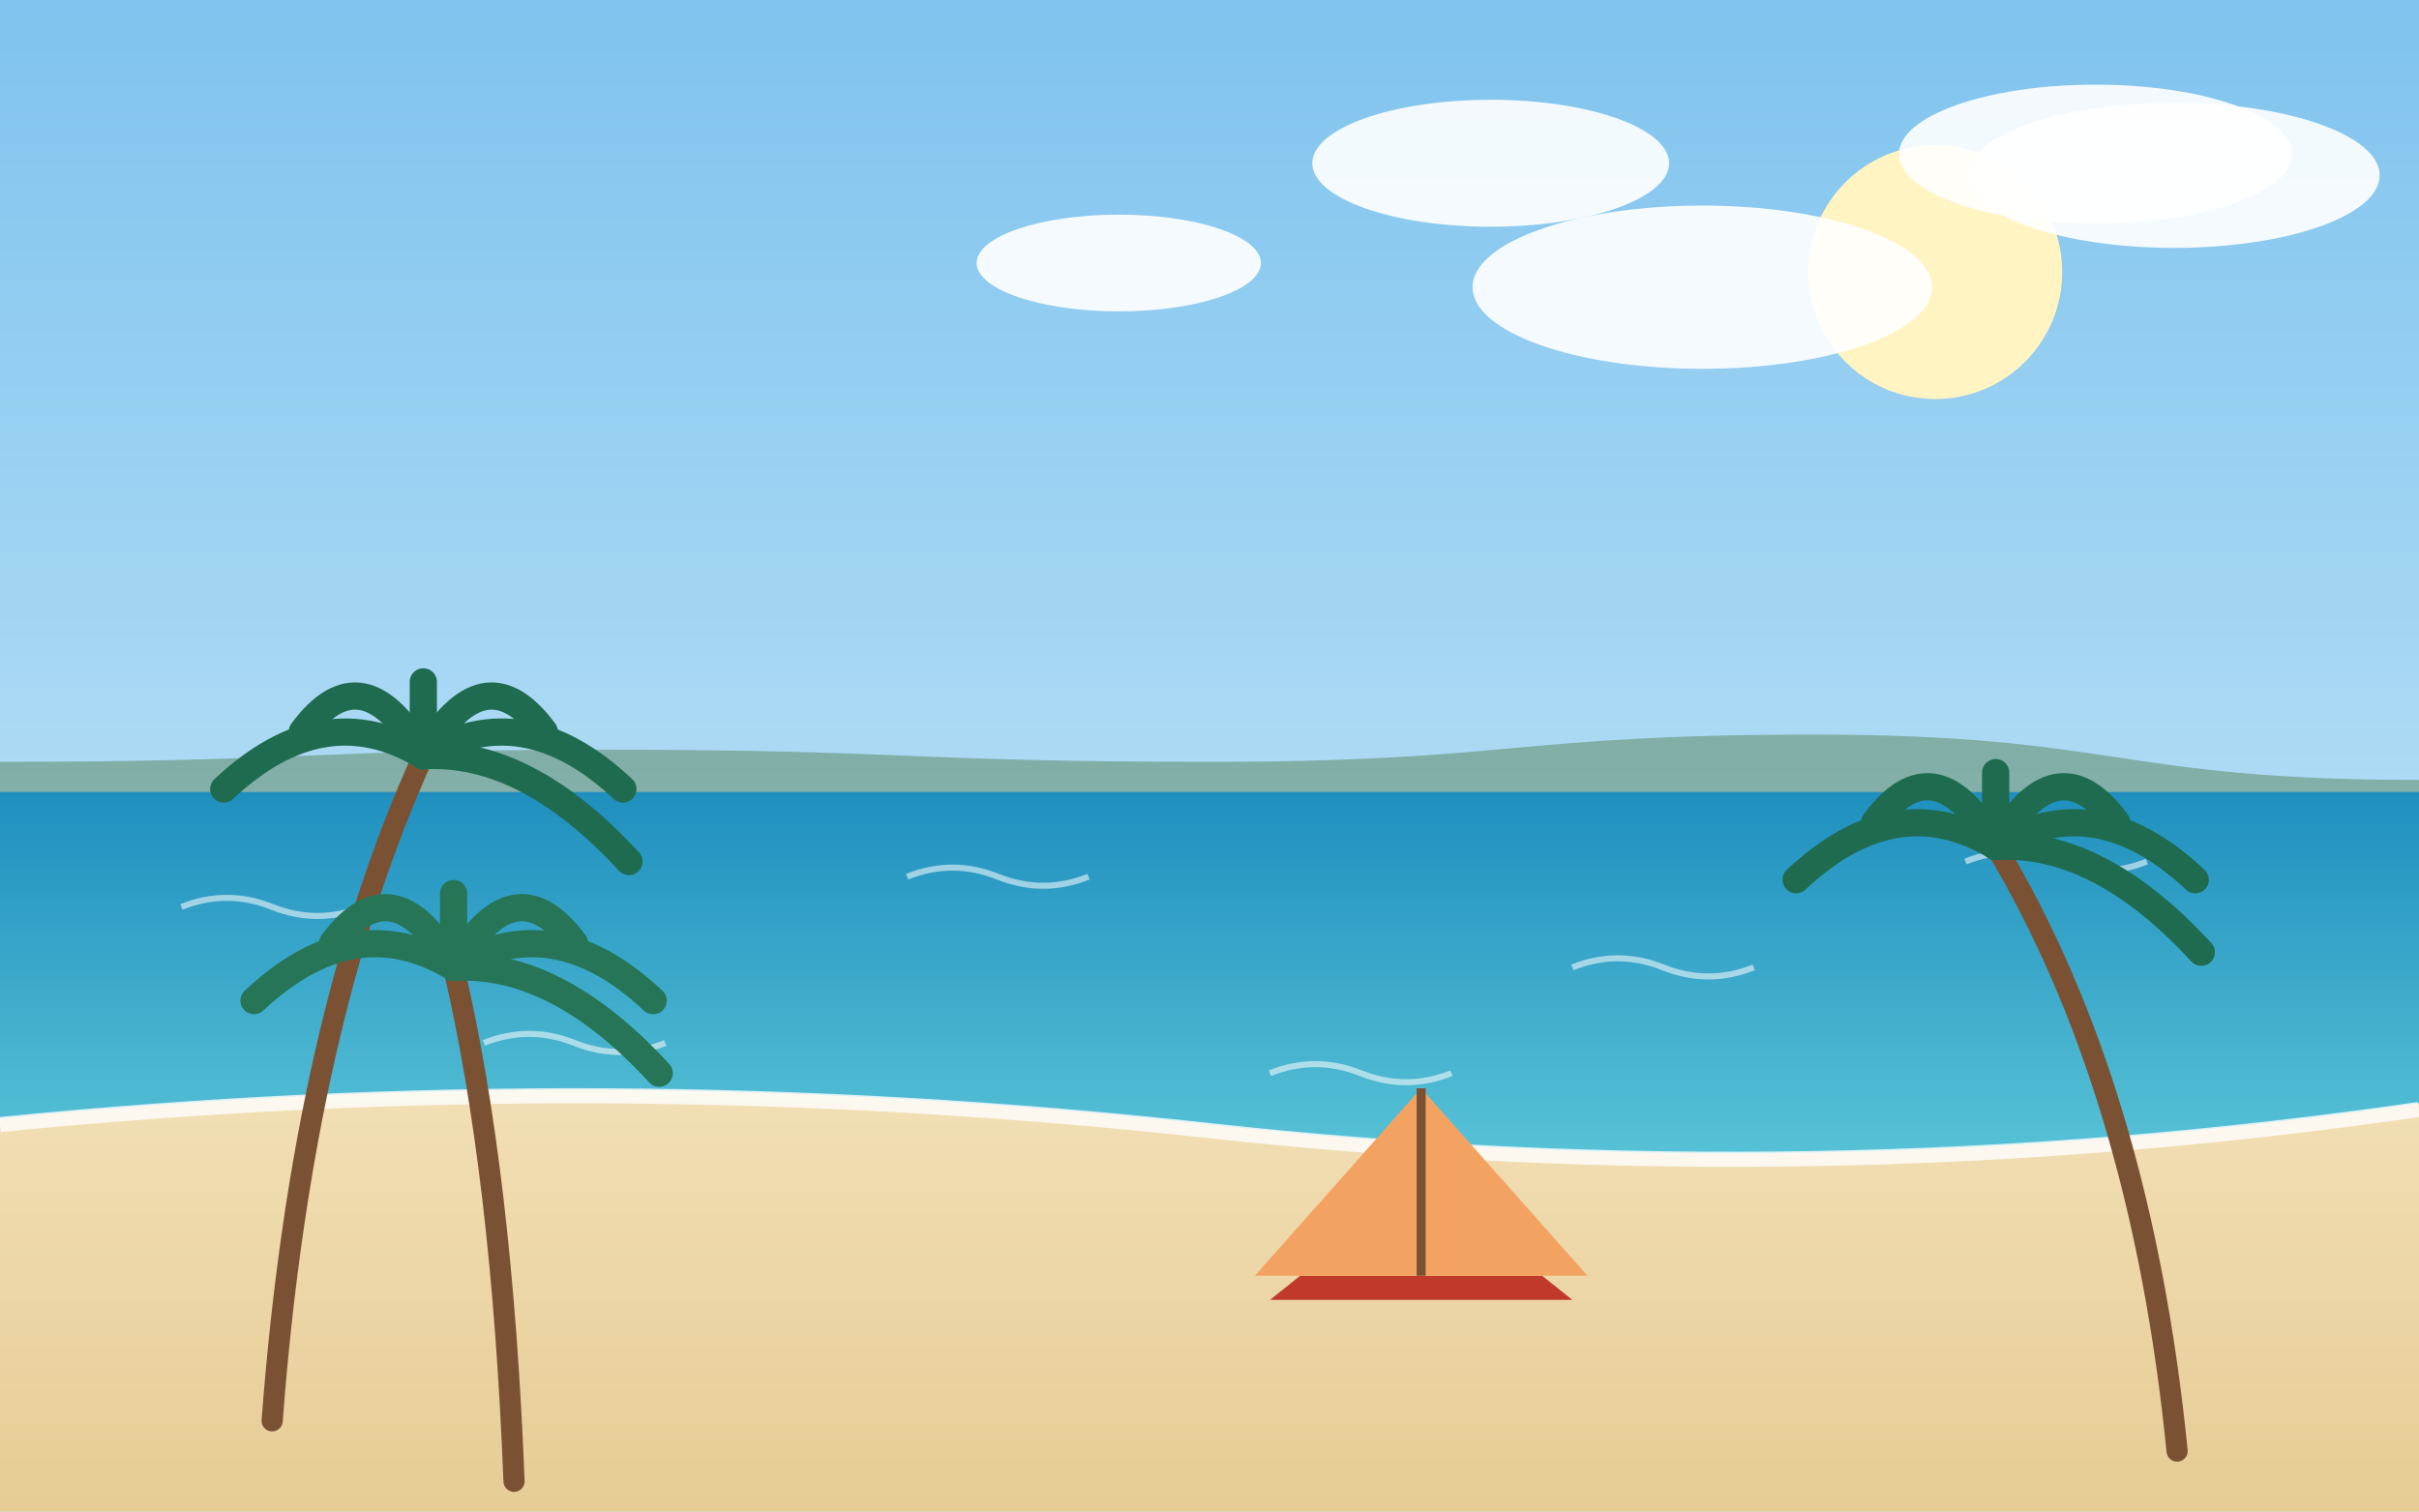
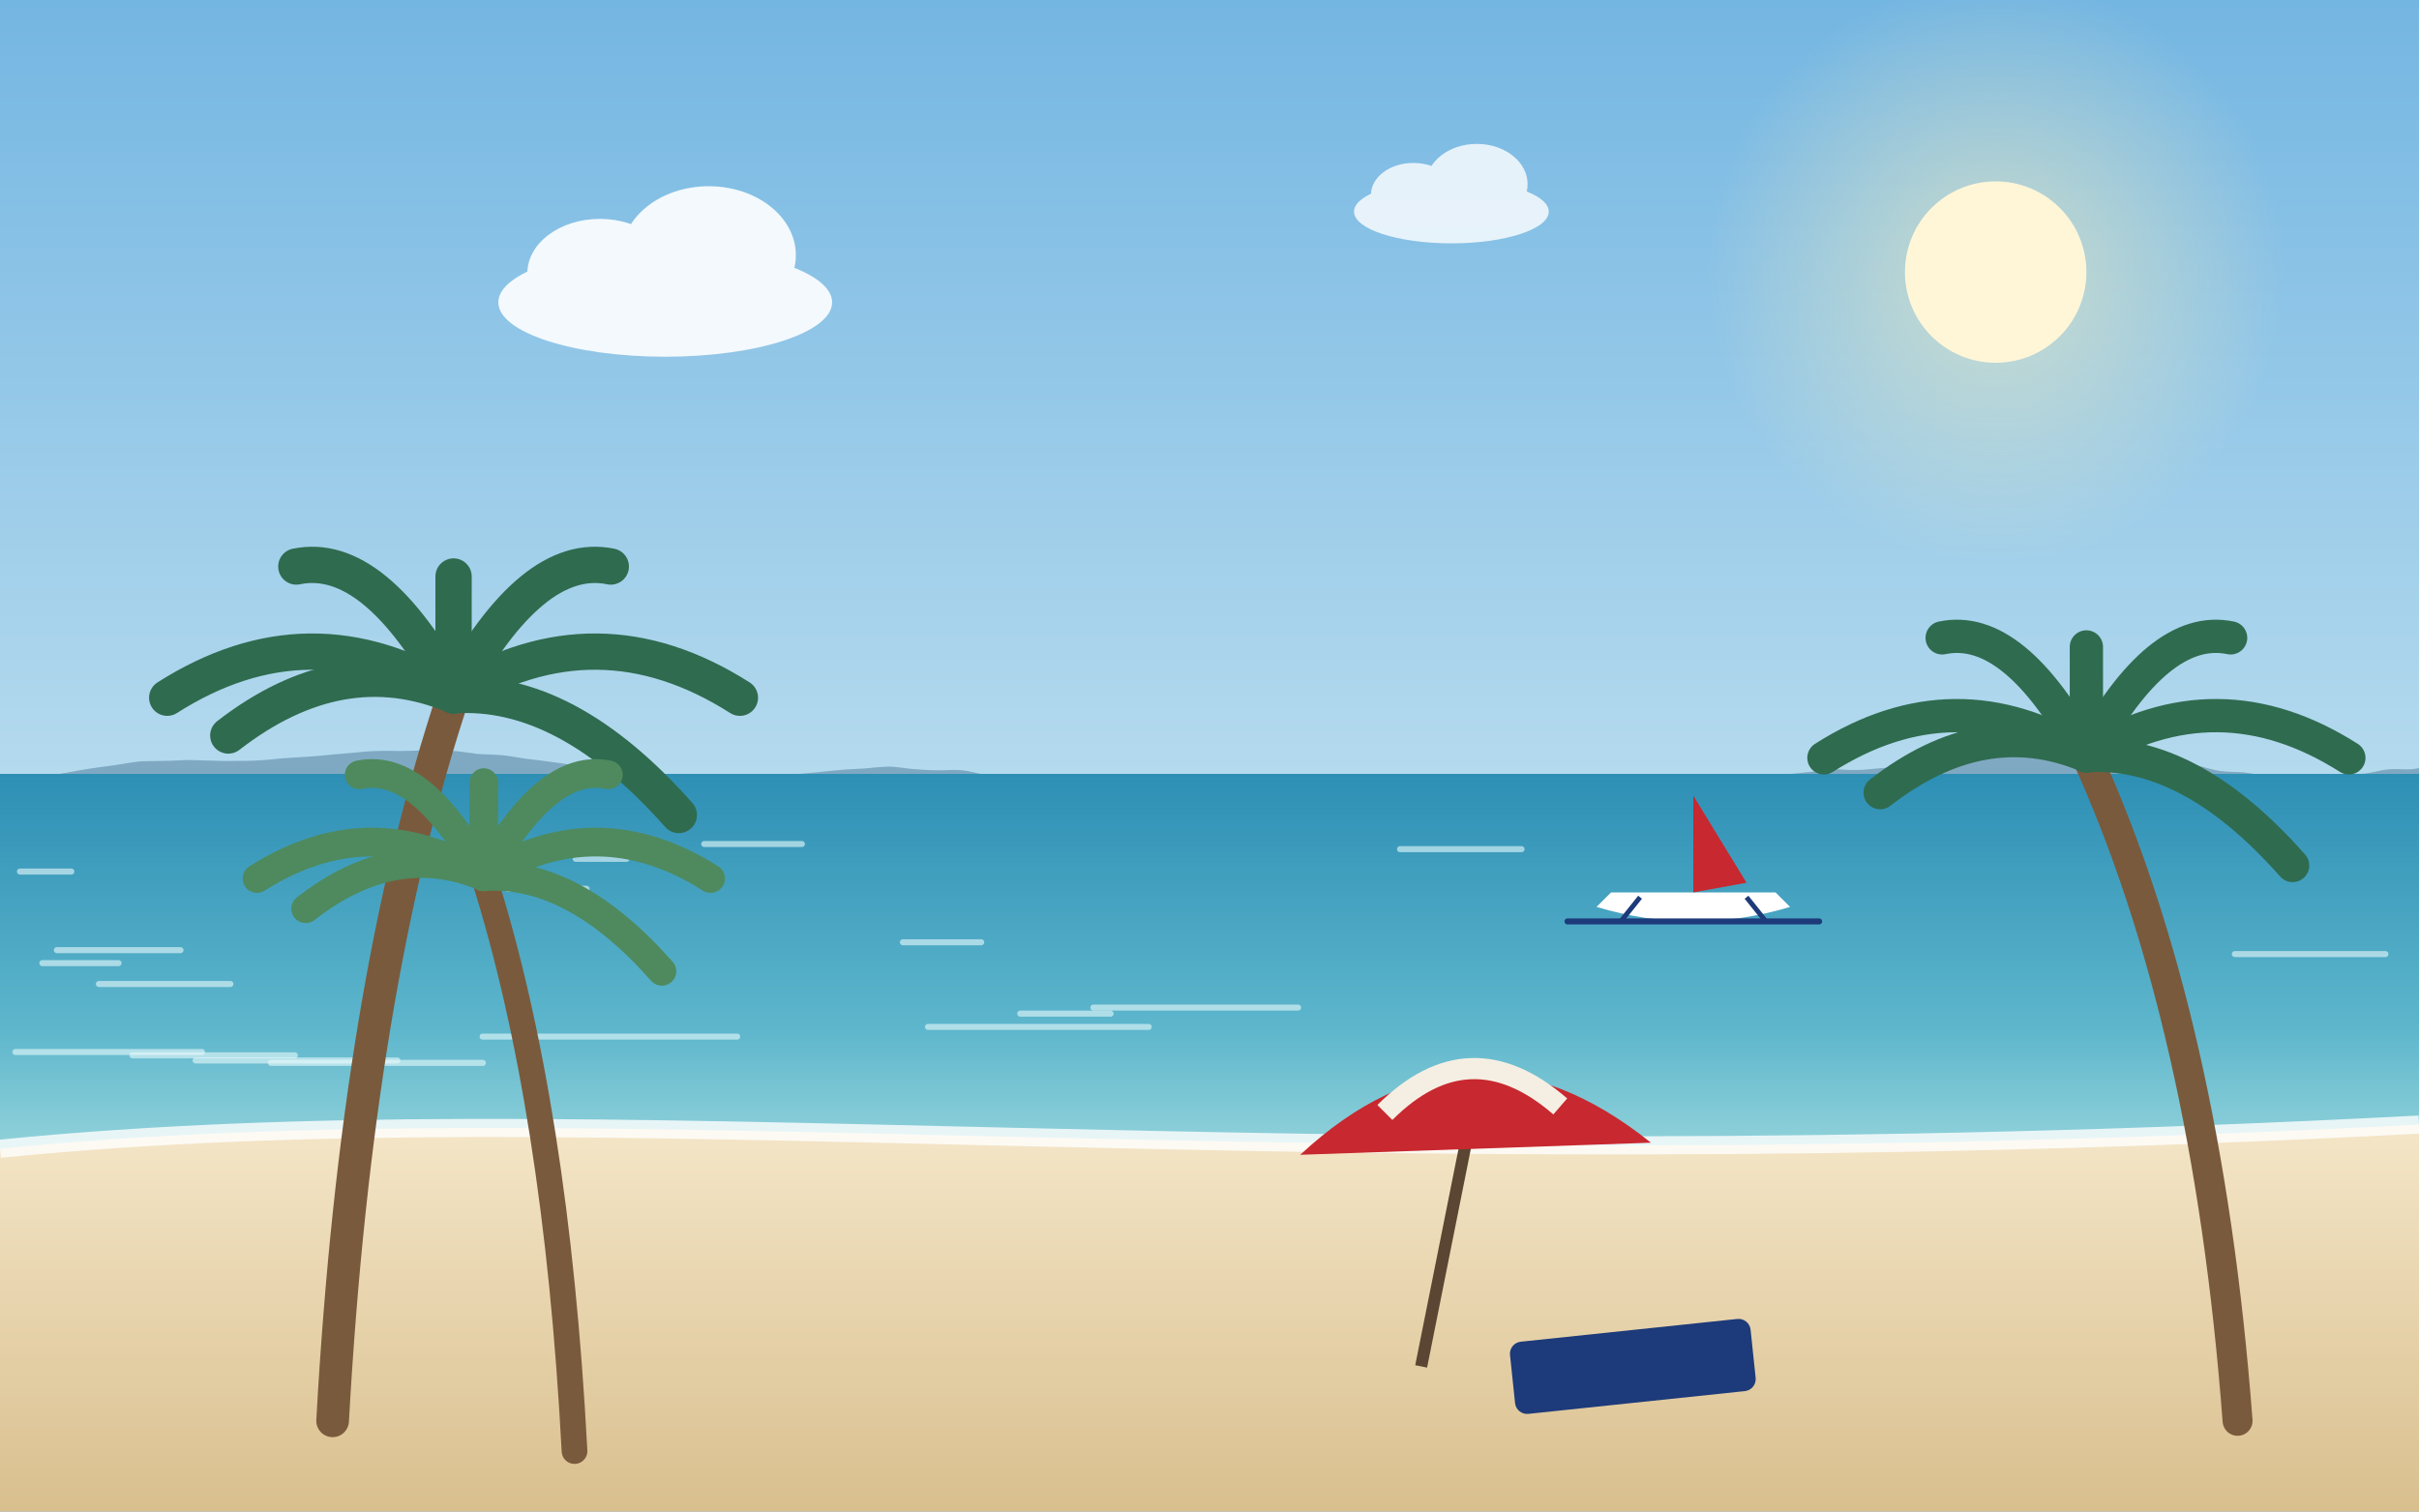
<svg xmlns="http://www.w3.org/2000/svg" viewBox="0 0 800 500" preserveAspectRatio="xMidYMid slice">
  <defs>
-     <linearGradient id="sky" x1="0" y1="0" x2="0" y2="1">
-       <stop offset="0" stop-color="#7fc3ee" />
-       <stop offset="1" stop-color="#d8f0fb" />
+     <linearGradient id="s14l1" x1="0" y1="0" x2="0" y2="1">
+       <stop offset="0" stop-color="#74B6E2" />
+       <stop offset="0.6" stop-color="#BFE0F0" />
+       <stop offset="1" stop-color="#EAF3F2" />
    </linearGradient>
-     <linearGradient id="sea" x1="0" y1="0" x2="0" y2="1">
-       <stop offset="0" stop-color="#1f8fbf" />
-       <stop offset="1" stop-color="#57c2d6" />
+     <radialGradient id="s14r2" cx="0.5" cy="0.5" r="0.5">
+       <stop offset="0" stop-color="#FFF0B8" stop-opacity="0.55" />
+       <stop offset="1" stop-color="#FFF0B8" stop-opacity="0" />
+     </radialGradient>
+     <linearGradient id="s14l3" x1="0" y1="0" x2="0" y2="1">
+       <stop offset="0" stop-color="#2E8FB5" />
+       <stop offset="0.6" stop-color="#5DB6CC" />
+       <stop offset="1" stop-color="#A6DDE0" />
    </linearGradient>
-     <linearGradient id="sand" x1="0" y1="0" x2="0" y2="1">
-       <stop offset="0" stop-color="#f2dfb5" />
-       <stop offset="1" stop-color="#e6cc95" />
+     <linearGradient id="s14l4" x1="0" y1="0" x2="0" y2="1">
+       <stop offset="0" stop-color="#F4E6C8" />
+       <stop offset="1" stop-color="#D9BF8E" />
    </linearGradient>
  </defs>
-   <rect width="800" height="500" fill="url(#sky)" />
-   <circle cx="640" cy="90" r="42" fill="#fff4c2" />
-   <ellipse cx="370" cy="87" rx="47" ry="16" fill="#ffffff" opacity="0.9" />
-   <ellipse cx="693" cy="51" rx="65" ry="23" fill="#ffffff" opacity="0.9" />
-   <ellipse cx="719" cy="58" rx="68" ry="24" fill="#ffffff" opacity="0.9" />
-   <ellipse cx="493" cy="54" rx="59" ry="21" fill="#ffffff" opacity="0.9" />
-   <ellipse cx="563" cy="95" rx="76" ry="27" fill="#ffffff" opacity="0.9" />
-   <path d="M0,500 L0,252 C100,252 100,248 200,248 C300,248 300,252 400,252 C500,252 500,243 600,243 C700,243 700,258 800,258 L800,500 Z" fill="#6f9c86" opacity="0.7" />
-   <rect x="0" y="262" width="800" height="120" fill="url(#sea)" />
-   <path d="M60,300 q15,-6 30,0 t30,0" stroke="#ffffff" stroke-opacity="0.55" stroke-width="2" fill="none" />
-   <path d="M300,290 q15,-6 30,0 t30,0" stroke="#ffffff" stroke-opacity="0.55" stroke-width="2" fill="none" />
-   <path d="M520,320 q15,-6 30,0 t30,0" stroke="#ffffff" stroke-opacity="0.55" stroke-width="2" fill="none" />
-   <path d="M650,285 q15,-6 30,0 t30,0" stroke="#ffffff" stroke-opacity="0.55" stroke-width="2" fill="none" />
-   <path d="M160,345 q15,-6 30,0 t30,0" stroke="#ffffff" stroke-opacity="0.55" stroke-width="2" fill="none" />
-   <path d="M420,355 q15,-6 30,0 t30,0" stroke="#ffffff" stroke-opacity="0.55" stroke-width="2" fill="none" />
-   <path d="M0,370 Q200,350 400,372 T800,365 L800,500 L0,500 Z" fill="url(#sand)" />
-   <path d="M0,372 Q200,352 400,374 T800,367" stroke="#ffffff" stroke-width="5" fill="none" opacity="0.8" />
-   <path d="M90,470 Q100.0,338.0 140,250" stroke="#7a5233" stroke-width="7" fill="none" stroke-linecap="round" />
-   <path d="M140,250 Q107,230 74,261" stroke="#1f6b4f" stroke-width="9" fill="none" stroke-linecap="round" />
-   <path d="M140,250 Q120,215 100,242" stroke="#1f6b4f" stroke-width="9" fill="none" stroke-linecap="round" />
-   <path d="M140,250 Q140,210 140,235" stroke="#1f6b4f" stroke-width="9" fill="none" stroke-linecap="round" />
-   <path d="M140,250 Q160,215 180,242" stroke="#1f6b4f" stroke-width="9" fill="none" stroke-linecap="round" />
-   <path d="M140,250 Q173,230 206,261" stroke="#1f6b4f" stroke-width="9" fill="none" stroke-linecap="round" />
-   <path d="M140,250 Q174,248 208,285" stroke="#1f6b4f" stroke-width="9" fill="none" stroke-linecap="round" />
-   <path d="M170,490 Q166.0,388.0 150,320" stroke="#7a5233" stroke-width="7" fill="none" stroke-linecap="round" />
-   <path d="M150,320 Q117,300 84,331" stroke="#257556" stroke-width="9" fill="none" stroke-linecap="round" />
-   <path d="M150,320 Q130,285 110,312" stroke="#257556" stroke-width="9" fill="none" stroke-linecap="round" />
-   <path d="M150,320 Q150,280 150,305" stroke="#257556" stroke-width="9" fill="none" stroke-linecap="round" />
-   <path d="M150,320 Q170,285 190,312" stroke="#257556" stroke-width="9" fill="none" stroke-linecap="round" />
-   <path d="M150,320 Q183,300 216,331" stroke="#257556" stroke-width="9" fill="none" stroke-linecap="round" />
-   <path d="M150,320 Q184,318 218,355" stroke="#257556" stroke-width="9" fill="none" stroke-linecap="round" />
-   <path d="M720,480 Q708.0,360.0 660,280" stroke="#7a5233" stroke-width="7" fill="none" stroke-linecap="round" />
-   <path d="M660,280 Q627,260 594,291" stroke="#1f6b4f" stroke-width="9" fill="none" stroke-linecap="round" />
-   <path d="M660,280 Q640,245 620,272" stroke="#1f6b4f" stroke-width="9" fill="none" stroke-linecap="round" />
-   <path d="M660,280 Q660,240 660,265" stroke="#1f6b4f" stroke-width="9" fill="none" stroke-linecap="round" />
-   <path d="M660,280 Q680,245 700,272" stroke="#1f6b4f" stroke-width="9" fill="none" stroke-linecap="round" />
-   <path d="M660,280 Q693,260 726,291" stroke="#1f6b4f" stroke-width="9" fill="none" stroke-linecap="round" />
-   <path d="M660,280 Q694,278 728,315" stroke="#1f6b4f" stroke-width="9" fill="none" stroke-linecap="round" />
-   <g transform="translate(470,430)">
-     <path d="M-50,0 h100 l-10,-8 h-80 Z" fill="#c0392b" />
-     <path d="M0,-70 L-55,-8 h110 Z" fill="#f4a261" />
-     <path d="M0,-70 v62" stroke="#7a5233" stroke-width="3" />
+   <rect width="800" height="500" fill="url(#s14l1)" />
+   <circle cx="660" cy="90" r="96.0" fill="url(#s14r2)" />
+   <circle cx="660" cy="90" r="30" fill="#FFF6D8" />
+   <g fill="#FFFFFF" opacity="0.9" transform="translate(220 100) scale(1.2)">
+     <ellipse cx="0" cy="0" rx="46" ry="15" />
+     <ellipse cx="-18" cy="-8" rx="20" ry="15" />
+     <ellipse cx="12" cy="-13" rx="24" ry="19" />
  </g>
+   <g fill="#FFFFFF" opacity="0.8" transform="translate(480 70) scale(0.7)">
+     <ellipse cx="0" cy="0" rx="46" ry="15" />
+     <ellipse cx="-18" cy="-8" rx="20" ry="15" />
+     <ellipse cx="12" cy="-13" rx="24" ry="19" />
+   </g>
+   <path d="M-10,263.7 C-8.7,263.4 -4.7,262.3 -2,261.5 C0.7,260.8 3.3,260.1 6,259.3 C8.7,258.6 11.3,257.6 14,257 C16.7,256.4 19.3,256.1 22,255.6 C24.7,255.1 27.3,254.6 30,254.2 C32.7,253.8 35.3,253.5 38,253.1 C40.7,252.7 43.3,252.2 46,251.9 C48.7,251.7 51.3,251.8 54,251.7 C56.7,251.7 59.3,251.5 62,251.4 C64.7,251.4 67.3,251.6 70,251.6 C72.7,251.7 75.3,251.8 78,251.7 C80.7,251.7 83.3,251.7 86,251.5 C88.7,251.4 91.3,251 94,250.8 C96.7,250.6 99.3,250.5 102,250.3 C104.7,250.1 107.3,249.9 110,249.6 C112.7,249.4 115.3,249.1 118,248.9 C120.7,248.6 123.3,248.4 126,248.4 C128.7,248.3 131.3,248.5 134,248.4 C136.7,248.4 139.3,248.2 142,248.1 C144.7,248.1 147.3,248.2 150,248.4 C152.7,248.6 155.3,249.1 158,249.4 C160.7,249.6 163.3,249.6 166,249.8 C168.7,250.1 171.3,250.6 174,251 C176.7,251.3 179.3,251.6 182,252 C184.7,252.3 187.3,252.7 190,253.2 C192.7,253.7 195.3,254.4 198,254.9 C200.7,255.3 203.3,255.5 206,255.9 C208.7,256.3 211.3,256.8 214,257.3 C216.7,257.7 219.3,258.2 222,258.4 C224.7,258.5 227.3,258.4 230,258.3 C232.7,258.2 235.3,257.7 238,257.6 C240.7,257.6 243.3,258 246,257.9 C248.7,257.8 251.3,257.3 254,257.1 C256.7,256.8 259.3,256.4 262,256.2 C264.7,255.9 267.3,255.8 270,255.5 C272.7,255.2 275.3,254.9 278,254.7 C280.7,254.4 283.3,254.4 286,254.2 C288.7,254 291.3,253.6 294,253.6 C296.7,253.6 299.3,254.2 302,254.4 C304.7,254.6 307.3,254.8 310,254.8 C312.7,254.9 315.3,254.5 318,254.8 C320.7,255 323.3,255.9 326,256.3 C328.7,256.7 331.3,257 334,257.3 C336.7,257.5 339.3,257.7 342,258 C344.7,258.3 347.3,258.7 350,259 C352.7,259.3 355.3,259.4 358,259.7 C360.7,260 363.3,260.5 366,260.7 C368.7,260.8 371.3,260.6 374,260.6 C376.7,260.7 379.3,261.2 382,261.2 C384.7,261.3 387.3,260.9 390,261 C392.7,261.1 395.3,261.5 398,261.7 C400.7,261.9 403.3,262 406,262.1 C408.7,262.2 411.3,262.1 414,262.2 C416.7,262.4 419.3,262.8 422,263.1 C424.7,263.5 427.3,264.1 430,264.5 C432.7,264.9 435.3,265.2 438,265.6 C440.7,265.9 443.3,266.3 446,266.7 C448.7,267.1 451.3,267.4 454,267.8 C456.7,268.2 459.3,268.7 462,269.2 C464.7,269.7 467.3,270.4 470,270.6 C472.7,270.9 475.3,270.6 478,270.8 C480.7,271 483.3,271.8 486,271.8 C488.7,271.9 491.3,271.2 494,271 C496.7,270.9 499.3,271.3 502,271 C504.7,270.7 507.3,269.7 510,269.2 C512.7,268.8 515.3,268.8 518,268.3 C520.7,267.9 523.3,267 526,266.3 C528.7,265.7 531.3,264.9 534,264.3 C536.7,263.6 539.3,263 542,262.4 C544.7,261.9 547.3,261.4 550,260.8 C552.7,260.3 555.3,259.8 558,259.3 C560.7,258.8 563.3,258.2 566,257.8 C568.7,257.3 571.3,257 574,256.7 C576.7,256.5 579.3,256.4 582,256.3 C584.7,256.2 587.3,256.3 590,256.2 C592.7,256 595.3,255.7 598,255.4 C600.7,255.2 603.3,254.6 606,254.5 C608.7,254.4 611.3,254.8 614,254.7 C616.7,254.7 619.3,254.3 622,254.1 C624.7,253.9 627.3,253.9 630,253.5 C632.7,253.2 635.3,252.3 638,252 C640.7,251.6 643.3,251.9 646,251.6 C648.7,251.2 651.3,250.3 654,250 C656.7,249.7 659.3,250 662,249.8 C664.7,249.6 667.3,249 670,248.8 C672.7,248.6 675.3,248.4 678,248.4 C680.7,248.5 683.3,249 686,249.1 C688.7,249.1 691.3,248.6 694,248.7 C696.7,248.8 699.3,249.5 702,249.9 C704.7,250.3 707.3,250.9 710,251.2 C712.7,251.6 715.3,251.5 718,251.8 C720.7,252.2 723.3,252.6 726,253.1 C728.7,253.6 731.3,254.6 734,255 C736.7,255.4 739.3,255.3 742,255.5 C744.7,255.8 747.3,256.4 750,256.6 C752.7,256.7 755.3,256.3 758,256.3 C760.7,256.3 763.3,256.6 766,256.6 C768.7,256.5 771.3,256.1 774,256 C776.7,255.9 779.3,256.1 782,255.9 C784.7,255.6 787.3,254.7 790,254.5 C792.7,254.2 795.3,254.7 798,254.4 C800.7,254.1 804.7,252.9 806,252.6 L806,510 L-10,510 Z" fill="#7FA9C2" />
+   <rect y="256" width="800" height="140" fill="url(#s14l3)" />
+   <path d="M298.6,311.7 h25.9" stroke="#E8FAFB" stroke-width="2" stroke-linecap="round" opacity="0.6" />
+   <path d="M5.1,348 h61.7" stroke="#E8FAFB" stroke-width="2" stroke-linecap="round" opacity="0.6" />
+   <path d="M64.7,350.8 h66.7" stroke="#E8FAFB" stroke-width="2" stroke-linecap="round" opacity="0.6" />
+   <path d="M32.7,325.5 h43.5" stroke="#E8FAFB" stroke-width="2" stroke-linecap="round" opacity="0.6" />
+   <path d="M361.6,333.3 h67.7" stroke="#E8FAFB" stroke-width="2" stroke-linecap="round" opacity="0.6" />
+   <path d="M190.4,284.1 h16.8" stroke="#E8FAFB" stroke-width="2" stroke-linecap="round" opacity="0.6" />
+   <path d="M739.1,315.6 h49.8" stroke="#E8FAFB" stroke-width="2" stroke-linecap="round" opacity="0.6" />
+   <path d="M306.9,339.7 h73" stroke="#E8FAFB" stroke-width="2" stroke-linecap="round" opacity="0.6" />
+   <path d="M232.9,279.2 h32.3" stroke="#E8FAFB" stroke-width="2" stroke-linecap="round" opacity="0.6" />
+   <path d="M337.4,335.3 h29.9" stroke="#E8FAFB" stroke-width="2" stroke-linecap="round" opacity="0.6" />
+   <path d="M167.9,294 h26.1" stroke="#E8FAFB" stroke-width="2" stroke-linecap="round" opacity="0.6" />
+   <path d="M159.6,342.9 h84.2" stroke="#E8FAFB" stroke-width="2" stroke-linecap="round" opacity="0.6" />
+   <path d="M43.8,349.1 h53.7" stroke="#E8FAFB" stroke-width="2" stroke-linecap="round" opacity="0.6" />
+   <path d="M18.8,314.3 h40.9" stroke="#E8FAFB" stroke-width="2" stroke-linecap="round" opacity="0.6" />
+   <path d="M89.6,351.6 h70.1" stroke="#E8FAFB" stroke-width="2" stroke-linecap="round" opacity="0.6" />
+   <path d="M463,280.9 h40.2" stroke="#E8FAFB" stroke-width="2" stroke-linecap="round" opacity="0.6" />
+   <path d="M6.6,288.3 h17" stroke="#E8FAFB" stroke-width="2" stroke-linecap="round" opacity="0.6" />
+   <path d="M14,318.6 h25.2" stroke="#E8FAFB" stroke-width="2" stroke-linecap="round" opacity="0.6" />
+   <g transform="translate(560 300) scale(0.8)">
+     <path d="M-40,0 Q0,12 40,0 L34,-6 L-34,-6 Z" fill="#FFFFFF" />
+     <path d="M-52,6 L52,6" stroke="#1D3A7A" stroke-width="2.5" stroke-linecap="round" />
+     <path d="M-22,-4 L-30,6 M22,-4 L30,6" stroke="#1D3A7A" stroke-width="2" />
+     <path d="M0,-6 L0,-46 L22,-10 Z" fill="#C8282F" />
+   </g>
+   <path d="M0,380 C200,360 420,392 800,372 L800,500 L0,500 Z" fill="url(#s14l4)" />
+   <path d="M0,380 C200,360 420,392 800,372" stroke="#FFFFFF" stroke-width="6" fill="none" opacity=".8" />
+   <path d="M110,470 Q118,326 150,230" stroke="#7A5A3C" stroke-width="10.8" fill="none" stroke-linecap="round" />
+   <path d="M150,230 Q102.6,200.7 55.3,230.8" stroke="#2F6B4F" stroke-width="12" fill="none" stroke-linecap="round" />
+   <path d="M150,230 Q124,182 98,187.4" stroke="#2F6B4F" stroke-width="12" fill="none" stroke-linecap="round" />
+   <path d="M150,230 Q150,192.5 150,190.7" stroke="#2F6B4F" stroke-width="12" fill="none" stroke-linecap="round" />
+   <path d="M150,230 Q176,182 202,187.4" stroke="#2F6B4F" stroke-width="12" fill="none" stroke-linecap="round" />
+   <path d="M150,230 Q197.4,200.7 244.7,230.8" stroke="#2F6B4F" stroke-width="12" fill="none" stroke-linecap="round" />
+   <path d="M150,230 Q187.2,227.5 224.5,269.6" stroke="#2F6B4F" stroke-width="12" fill="none" stroke-linecap="round" />
+   <path d="M150,230 Q112.8,214.4 75.5,243.3" stroke="#2F6B4F" stroke-width="12" fill="none" stroke-linecap="round" />
+   <path d="M190,480 Q184,366 160,290" stroke="#7A5A3C" stroke-width="8.5" fill="none" stroke-linecap="round" />
+   <path d="M160,290 Q122.5,266.8 85,290.6" stroke="#4E8A5E" stroke-width="9.5" fill="none" stroke-linecap="round" />
+   <path d="M160,290 Q139.4,252 118.8,256.3" stroke="#4E8A5E" stroke-width="9.5" fill="none" stroke-linecap="round" />
+   <path d="M160,290 Q160,260.3 160,258.9" stroke="#4E8A5E" stroke-width="9.5" fill="none" stroke-linecap="round" />
+   <path d="M160,290 Q180.6,252 201.2,256.3" stroke="#4E8A5E" stroke-width="9.5" fill="none" stroke-linecap="round" />
+   <path d="M160,290 Q197.5,266.8 235,290.6" stroke="#4E8A5E" stroke-width="9.5" fill="none" stroke-linecap="round" />
+   <path d="M160,290 Q189.5,288 218.9,321.3" stroke="#4E8A5E" stroke-width="9.5" fill="none" stroke-linecap="round" />
+   <path d="M160,290 Q130.5,277.6 101.1,300.6" stroke="#4E8A5E" stroke-width="9.5" fill="none" stroke-linecap="round" />
+   <path d="M740,470 Q730,338 690,250" stroke="#7A5A3C" stroke-width="9.9" fill="none" stroke-linecap="round" />
+   <path d="M690,250 Q646.6,223.1 603.2,250.7" stroke="#2F6B4F" stroke-width="11" fill="none" stroke-linecap="round" />
+   <path d="M690,250 Q666.2,206 642.3,211" stroke="#2F6B4F" stroke-width="11" fill="none" stroke-linecap="round" />
+   <path d="M690,250 Q690,215.6 690,214" stroke="#2F6B4F" stroke-width="11" fill="none" stroke-linecap="round" />
+   <path d="M690,250 Q713.8,206 737.7,211" stroke="#2F6B4F" stroke-width="11" fill="none" stroke-linecap="round" />
+   <path d="M690,250 Q733.4,223.1 776.8,250.7" stroke="#2F6B4F" stroke-width="11" fill="none" stroke-linecap="round" />
+   <path d="M690,250 Q724.1,247.7 758.2,286.3" stroke="#2F6B4F" stroke-width="11" fill="none" stroke-linecap="round" />
+   <path d="M690,250 Q655.9,235.7 621.8,262.2" stroke="#2F6B4F" stroke-width="11" fill="none" stroke-linecap="round" />
+   <path d="M470,452 L486,372" stroke="#5A4632" stroke-width="4" />
+   <path d="M430,382 Q486,330 546,378 Z" fill="#C8282F" />
+   <path d="M458,368 Q486,340 516,366" stroke="#F5EFE3" stroke-width="7" fill="none" />
+   <rect x="500" y="440" width="80" height="24" rx="4" fill="#1D3A7A" transform="rotate(-6 540 452)" />
</svg>
